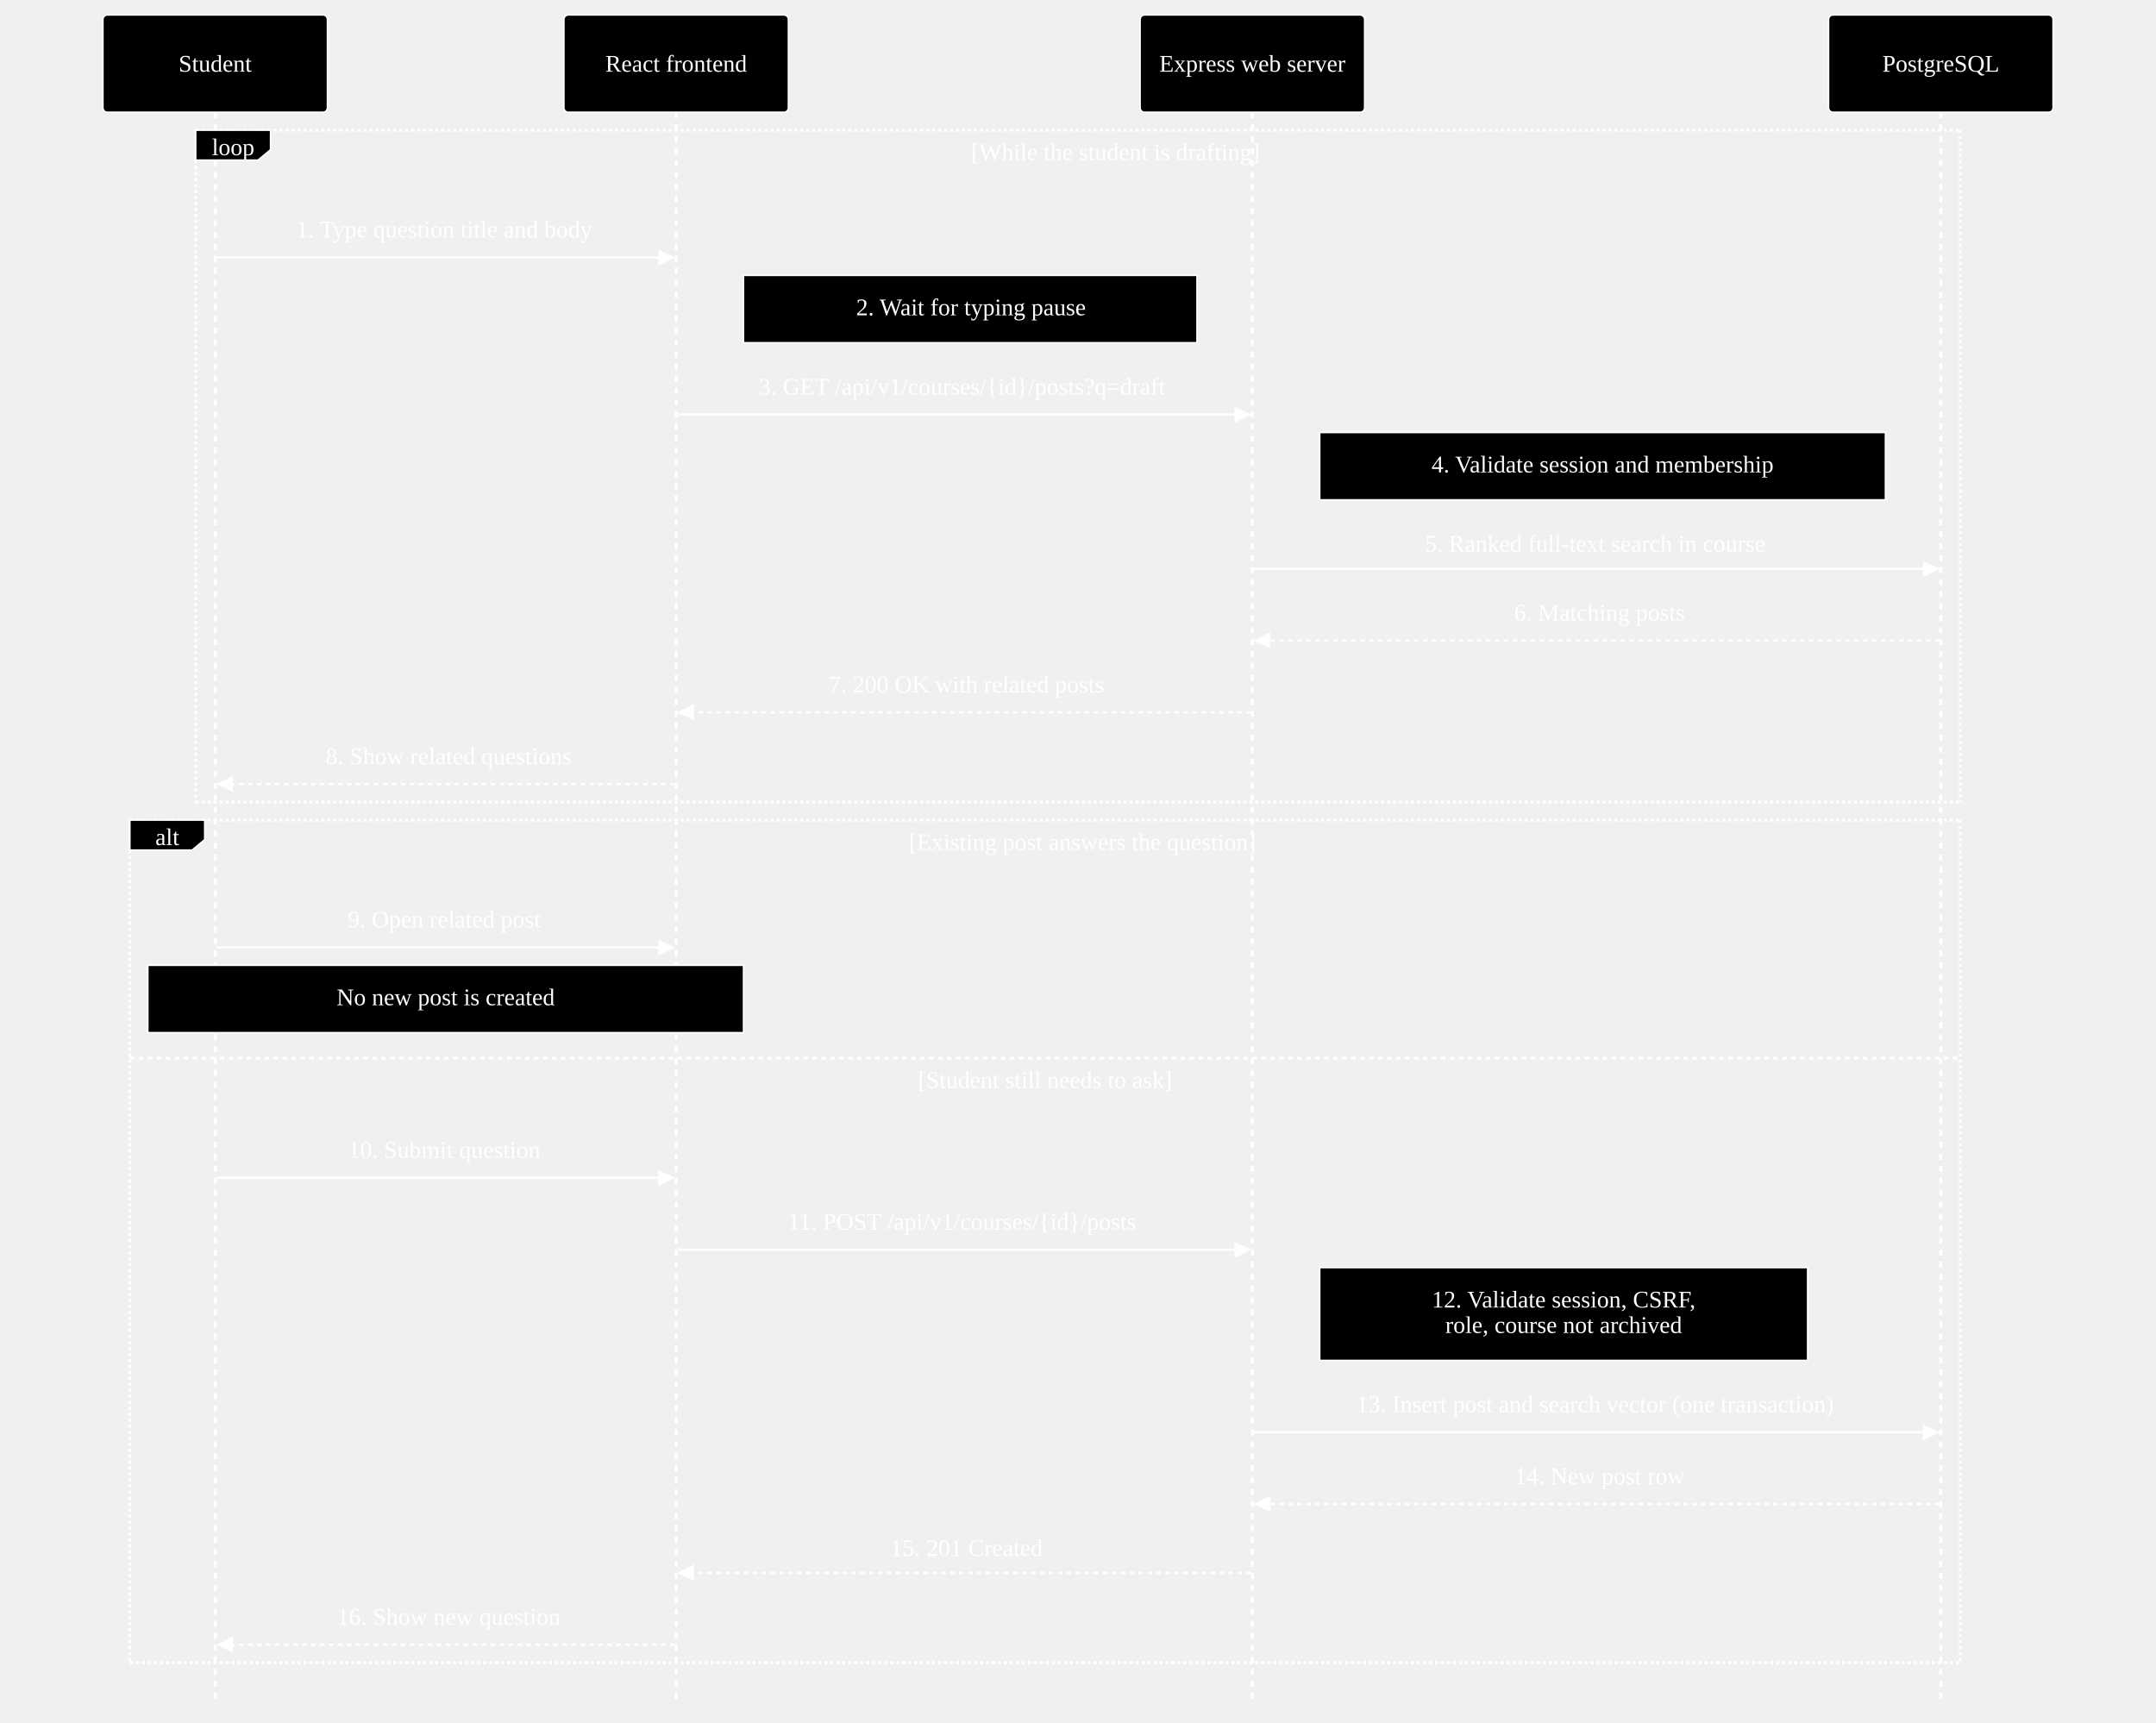
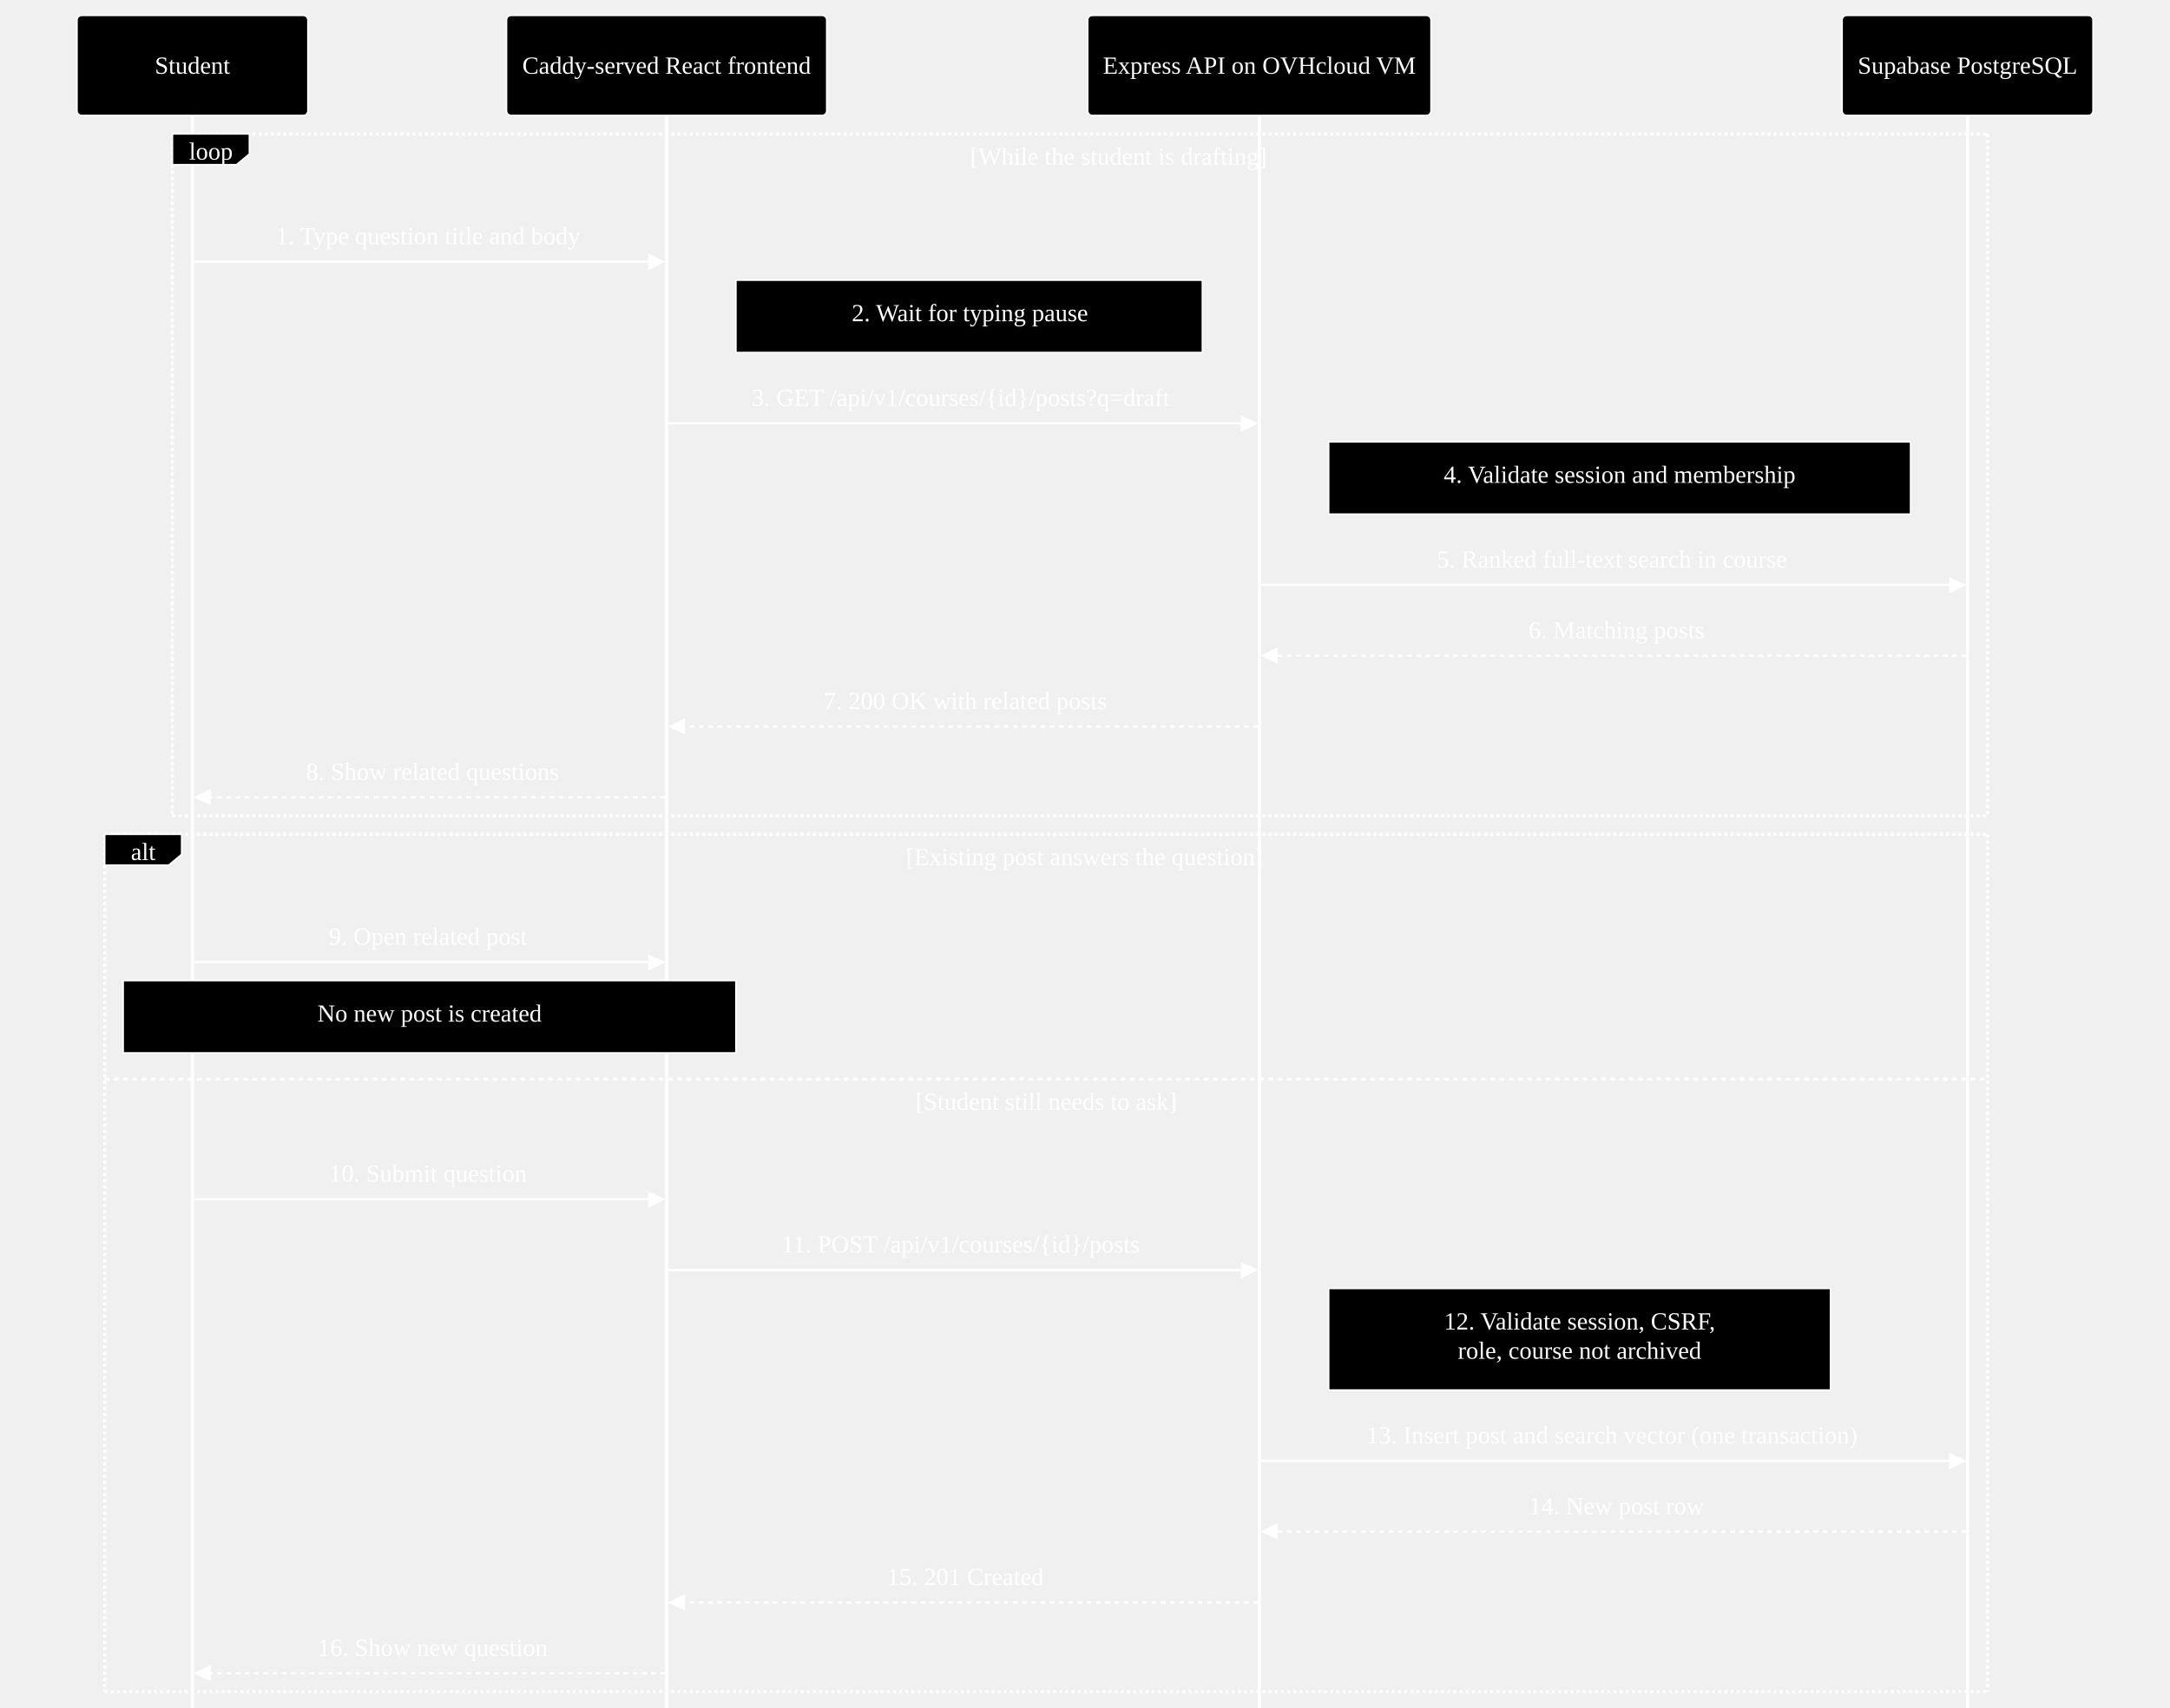
- <svg xmlns="http://www.w3.org/2000/svg" id="my-svg" width="1403" height="1121" viewBox="-50.0 -10.0 1403.0 1151.0" role="graphics-document document" aria-roledescription="sequence" style="background-color: black;">
+ <svg xmlns="http://www.w3.org/2000/svg" id="my-svg" width="1409.5" height="1109" viewBox="-50 -10 1409.5 1109" role="graphics-document document" aria-roledescription="sequence" style="background-color: black;">
  <g>
-     <line id="actor3" x1="1228" y1="65" x2="1228" y2="1126.0" class="actor-line 200" stroke-width="1px" stroke="#FFFFFF" stroke-dasharray="4 4" name="DB" data-et="life-line" data-id="DB" />
+     <line id="actor3" x1="1228" y1="65" x2="1228" y2="2000" class="actor-line 200" stroke-width="0.5px" stroke="#999" name="DB" data-et="life-line" data-id="DB" />
    <g id="root-3" data-et="participant" data-type="participant" data-id="DB">
-       <rect x="1153" y="0" fill="#eaeaea" stroke="#666" width="150" height="65" name="DB" rx="3" ry="3" class="actor actor-top" />
+       <rect x="1146.5" y="0" fill="#eaeaea" stroke="#666" width="163" height="65" name="DB" rx="3" ry="3" class="actor actor-top" />
      <text x="1228" y="32.5" dominant-baseline="central" alignment-baseline="central" class="actor actor-box" style="text-anchor: middle; font-size: 16px; font-weight: 400;">
-         <tspan x="1228" dy="0">PostgreSQL</tspan>
+         <tspan x="1228" dy="0">Supabase PostgreSQL</tspan>
      </text>
    </g>
  </g>
  <g>
-     <line id="actor2" x1="768" y1="65" x2="768" y2="1126.0" class="actor-line 200" stroke-width="1px" stroke="#FFFFFF" stroke-dasharray="4 4" name="API" data-et="life-line" data-id="API" />
+     <line id="actor2" x1="768" y1="65" x2="768" y2="2000" class="actor-line 200" stroke-width="0.5px" stroke="#999" name="API" data-et="life-line" data-id="API" />
    <g id="root-2" data-et="participant" data-type="participant" data-id="API">
-       <rect x="693" y="0" fill="#eaeaea" stroke="#666" width="150" height="65" name="API" rx="3" ry="3" class="actor actor-top" />
+       <rect x="656.5" y="0" fill="#eaeaea" stroke="#666" width="223" height="65" name="API" rx="3" ry="3" class="actor actor-top" />
      <text x="768" y="32.5" dominant-baseline="central" alignment-baseline="central" class="actor actor-box" style="text-anchor: middle; font-size: 16px; font-weight: 400;">
-         <tspan x="768" dy="0">Express web server</tspan>
+         <tspan x="768" dy="0">Express API on OVHcloud VM</tspan>
      </text>
    </g>
  </g>
  <g>
-     <line id="actor1" x1="383" y1="65" x2="383" y2="1126.0" class="actor-line 200" stroke-width="1px" stroke="#FFFFFF" stroke-dasharray="4 4" name="FE" data-et="life-line" data-id="FE" />
+     <line id="actor1" x1="383" y1="65" x2="383" y2="2000" class="actor-line 200" stroke-width="0.5px" stroke="#999" name="FE" data-et="life-line" data-id="FE" />
    <g id="root-1" data-et="participant" data-type="participant" data-id="FE">
-       <rect x="308" y="0" fill="#eaeaea" stroke="#666" width="150" height="65" name="FE" rx="3" ry="3" class="actor actor-top" />
+       <rect x="279" y="0" fill="#eaeaea" stroke="#666" width="208" height="65" name="FE" rx="3" ry="3" class="actor actor-top" />
      <text x="383" y="32.5" dominant-baseline="central" alignment-baseline="central" class="actor actor-box" style="text-anchor: middle; font-size: 16px; font-weight: 400;">
-         <tspan x="383" dy="0">React frontend</tspan>
+         <tspan x="383" dy="0">Caddy-served React frontend</tspan>
      </text>
    </g>
  </g>
  <g>
-     <line id="actor0" x1="75" y1="65" x2="75" y2="1126.0" class="actor-line 200" stroke-width="1px" stroke="#FFFFFF" stroke-dasharray="4 4" name="Student" data-et="life-line" data-id="Student" />
+     <line id="actor0" x1="75" y1="65" x2="75" y2="2000" class="actor-line 200" stroke-width="0.5px" stroke="#999" name="Student" data-et="life-line" data-id="Student" />
    <g id="root-0" data-et="participant" data-type="participant" data-id="Student">
      <rect x="0" y="0" fill="#eaeaea" stroke="#666" width="150" height="65" name="Student" rx="3" ry="3" class="actor actor-top" />
      <text x="75" y="32.5" dominant-baseline="central" alignment-baseline="central" class="actor actor-box" style="text-anchor: middle; font-size: 16px; font-weight: 400;">
        <tspan x="75" dy="0">Student</tspan>
      </text>
    </g>
  </g>
-   <style>#my-svg{font-size:14px;fill:#FFFFFF;}@keyframes edge-animation-frame{from{stroke-dashoffset:0;}}@keyframes dash{to{stroke-dashoffset:0;}}#my-svg .edge-animation-slow{stroke-dasharray:9,5!important;stroke-dashoffset:900;animation:dash 50s linear infinite;stroke-linecap:round;}#my-svg .edge-animation-fast{stroke-dasharray:9,5!important;stroke-dashoffset:900;animation:dash 20s linear infinite;stroke-linecap:round;}#my-svg .error-icon{fill:hsl(180, 0%, 5%);}#my-svg .error-text{fill:rgb(242.25, 242.25, 242.25);stroke:rgb(242.25, 242.25, 242.25);}#my-svg .edge-thickness-normal{stroke-width:1px;}#my-svg .edge-thickness-thick{stroke-width:3.5px;}#my-svg .edge-pattern-solid{stroke-dasharray:0;}#my-svg .edge-thickness-invisible{stroke-width:0;fill:none;}#my-svg .edge-pattern-dashed{stroke-dasharray:3;}#my-svg .edge-pattern-dotted{stroke-dasharray:2;}#my-svg .marker{fill:#FFFFFF;stroke:#FFFFFF;}#my-svg .marker.cross{stroke:#FFFFFF;}#my-svg svg{font-size:14px;}#my-svg p{margin:0;}#my-svg .actor{stroke:#FFFFFF;fill:#000000;stroke-width:1;}#my-svg rect.actor.outer-path[data-look="neo"]{filter:drop-shadow( 1px 2px 2px rgba(185,185,185,1));}#my-svg rect.note[data-look="neo"]{stroke:#FFFFFF;fill:#000000;filter:drop-shadow( 1px 2px 2px rgba(185,185,185,1));}#my-svg text.actor&gt;tspan{fill:#FFFFFF;stroke:none;}#my-svg .actor-line{stroke:#FFFFFF;}#my-svg .innerArc{stroke-width:1.5;stroke-dasharray:none;}#my-svg .messageLine0{stroke-width:1.5;stroke-dasharray:none;stroke:#FFFFFF;}#my-svg .messageLine1{stroke-width:1.5;stroke-dasharray:2,2;stroke:#FFFFFF;}#my-svg [id$="-arrowhead"] path{fill:#FFFFFF;stroke:#FFFFFF;}#my-svg .sequenceNumber{fill:#000000;}#my-svg [id$="-sequencenumber"]{fill:#FFFFFF;}#my-svg [id$="-crosshead"] path{fill:#FFFFFF;stroke:#FFFFFF;}#my-svg .messageText{fill:#FFFFFF;stroke:none;}#my-svg .labelBox{stroke:#FFFFFF;fill:#000000;filter:none;}#my-svg .labelText,#my-svg .labelText&gt;tspan{fill:#FFFFFF;stroke:none;}#my-svg .loopText,#my-svg .loopText&gt;tspan{fill:#FFFFFF;stroke:none;}#my-svg .loopLine{stroke-width:2px;stroke-dasharray:2,2;stroke:#FFFFFF;fill:#FFFFFF;}#my-svg .note{stroke:#FFFFFF;fill:#000000;}#my-svg .noteText,#my-svg .noteText&gt;tspan{fill:#FFFFFF;stroke:none;font-weight:normal;}#my-svg .activation0{fill:hsl(-120, 0%, 0%);stroke:hsl(-120, 0%, 0%);}#my-svg .activation1{fill:hsl(-120, 0%, 0%);stroke:hsl(-120, 0%, 0%);}#my-svg .activation2{fill:hsl(-120, 0%, 0%);stroke:hsl(-120, 0%, 0%);}#my-svg .actorPopupMenu{position:absolute;}#my-svg .actorPopupMenuPanel{position:absolute;fill:#000000;box-shadow:0px 8px 16px 0px rgba(0,0,0,0.2);filter:drop-shadow(3px 5px 2px rgb(0 0 0 / 0.4));}#my-svg .actor-man circle,#my-svg line{fill:#000000;stroke-width:2px;}#my-svg g rect.rect{filter:drop-shadow( 1px 2px 2px rgba(185,185,185,1));stroke:#FFFFFF;}#my-svg .node .neo-node{stroke:#FFFFFF;}#my-svg [data-look="neo"].node rect,#my-svg [data-look="neo"].cluster rect,#my-svg [data-look="neo"].node polygon{stroke:url(#my-svg-gradient);filter:drop-shadow( 1px 2px 2px rgba(185,185,185,1));}#my-svg [data-look="neo"].node path{stroke:url(#my-svg-gradient);stroke-width:1px;}#my-svg [data-look="neo"].node .outer-path{filter:drop-shadow( 1px 2px 2px rgba(185,185,185,1));}#my-svg [data-look="neo"].node .neo-line path{stroke:#FFFFFF;filter:none;}#my-svg [data-look="neo"].node circle{stroke:url(#my-svg-gradient);filter:drop-shadow( 1px 2px 2px rgba(185,185,185,1));}#my-svg [data-look="neo"].node circle .state-start{fill:#000000;}#my-svg [data-look="neo"].icon-shape .icon{fill:url(#my-svg-gradient);filter:drop-shadow( 1px 2px 2px rgba(185,185,185,1));}#my-svg [data-look="neo"].icon-shape .icon-neo path{stroke:url(#my-svg-gradient);filter:drop-shadow( 1px 2px 2px rgba(185,185,185,1));}#my-svg :root{--mermaid-font-family:"trebuchet ms",verdana,arial,sans-serif;}</style>
+   <style>#my-svg{font-size:14px;fill:#FFFFFF;}@keyframes edge-animation-frame{from{stroke-dashoffset:0;}}@keyframes dash{to{stroke-dashoffset:0;}}#my-svg .edge-animation-slow{stroke-dasharray:9,5!important;stroke-dashoffset:900;animation:dash 50s linear infinite;stroke-linecap:round;}#my-svg .edge-animation-fast{stroke-dasharray:9,5!important;stroke-dashoffset:900;animation:dash 20s linear infinite;stroke-linecap:round;}#my-svg .error-icon{fill:hsl(180, 0%, 5%);}#my-svg .error-text{fill:rgb(242.25, 242.25, 242.25);stroke:rgb(242.25, 242.25, 242.25);}#my-svg .edge-thickness-normal{stroke-width:1px;}#my-svg .edge-thickness-thick{stroke-width:3.5px;}#my-svg .edge-pattern-solid{stroke-dasharray:0;}#my-svg .edge-thickness-invisible{stroke-width:0;fill:none;}#my-svg .edge-pattern-dashed{stroke-dasharray:3;}#my-svg .edge-pattern-dotted{stroke-dasharray:2;}#my-svg .marker{fill:#FFFFFF;stroke:#FFFFFF;}#my-svg .marker.cross{stroke:#FFFFFF;}#my-svg svg{font-size:14px;}#my-svg p{margin:0;}#my-svg .actor{stroke:#FFFFFF;fill:#000000;stroke-width:1;}#my-svg rect.actor.outer-path[data-look="neo"]{filter:drop-shadow( 1px 2px 2px rgba(185,185,185,1));}#my-svg rect.note[data-look="neo"]{stroke:#FFFFFF;fill:#000000;filter:drop-shadow( 1px 2px 2px rgba(185,185,185,1));}#my-svg text.actor&gt;tspan{fill:#FFFFFF;stroke:none;}#my-svg .actor-line{stroke:#FFFFFF;}#my-svg .innerArc{stroke-width:1.5;stroke-dasharray:none;}#my-svg .messageLine0{stroke-width:1.5;stroke-dasharray:none;stroke:#FFFFFF;}#my-svg .messageLine1{stroke-width:1.5;stroke-dasharray:2,2;stroke:#FFFFFF;}#my-svg [id$="-arrowhead"] path{fill:#FFFFFF;stroke:#FFFFFF;}#my-svg .sequenceNumber{fill:#000000;}#my-svg [id$="-sequencenumber"]{fill:#FFFFFF;}#my-svg [id$="-crosshead"] path{fill:#FFFFFF;stroke:#FFFFFF;}#my-svg .messageText{fill:#FFFFFF;stroke:none;}#my-svg .labelBox{stroke:#FFFFFF;fill:#000000;filter:none;}#my-svg .labelText,#my-svg .labelText&gt;tspan{fill:#FFFFFF;stroke:none;}#my-svg .loopText,#my-svg .loopText&gt;tspan{fill:#FFFFFF;stroke:none;}#my-svg .sectionTitle,#my-svg .sectionTitle&gt;tspan{fill:#FFFFFF;stroke:none;}#my-svg .loopLine{stroke-width:2px;stroke-dasharray:2,2;stroke:#FFFFFF;fill:#FFFFFF;}#my-svg .note{stroke:#FFFFFF;fill:#000000;}#my-svg .noteText,#my-svg .noteText&gt;tspan{fill:#FFFFFF;stroke:none;font-weight:normal;}#my-svg .activation0{fill:hsl(-120, 0%, 0%);stroke:hsl(-120, 0%, 0%);}#my-svg .activation1{fill:hsl(-120, 0%, 0%);stroke:hsl(-120, 0%, 0%);}#my-svg .activation2{fill:hsl(-120, 0%, 0%);stroke:hsl(-120, 0%, 0%);}#my-svg .actorPopupMenu{position:absolute;}#my-svg .actorPopupMenuPanel{position:absolute;fill:#000000;box-shadow:0px 8px 16px 0px rgba(0,0,0,0.2);filter:drop-shadow(3px 5px 2px rgb(0 0 0 / 0.4));}#my-svg .actor-man circle,#my-svg line{fill:#000000;stroke-width:2px;}#my-svg g rect.rect{filter:drop-shadow( 1px 2px 2px rgba(185,185,185,1));stroke:#FFFFFF;}#my-svg .node .neo-node{stroke:#FFFFFF;}#my-svg [data-look="neo"].node rect,#my-svg [data-look="neo"].cluster rect,#my-svg [data-look="neo"].node polygon{stroke:url(#my-svg-gradient);filter:drop-shadow( 1px 2px 2px rgba(185,185,185,1));}#my-svg [data-look="neo"].swimlane.cluster rect{filter:none;}#my-svg [data-look="neo"].node path{stroke:url(#my-svg-gradient);stroke-width:1px;}#my-svg [data-look="neo"].node .outer-path{filter:drop-shadow( 1px 2px 2px rgba(185,185,185,1));}#my-svg [data-look="neo"].node .neo-line path{stroke:#FFFFFF;filter:none;}#my-svg [data-look="neo"].node circle{stroke:url(#my-svg-gradient);filter:drop-shadow( 1px 2px 2px rgba(185,185,185,1));}#my-svg [data-look="neo"].node circle .state-start{fill:#000000;}#my-svg [data-look="neo"].icon-shape .icon{fill:url(#my-svg-gradient);filter:drop-shadow( 1px 2px 2px rgba(185,185,185,1));}#my-svg [data-look="neo"].icon-shape .icon-neo path{stroke:url(#my-svg-gradient);filter:drop-shadow( 1px 2px 2px rgba(185,185,185,1));}#my-svg :root{--mermaid-font-family:"trebuchet ms",verdana,arial,sans-serif;}</style>
  <g />
  <defs>
    <symbol id="my-svg-computer" width="24" height="24">
      <path transform="scale(.5)" d="M2 2v13h20v-13h-20zm18 11h-16v-9h16v9zm-10.228 6l.466-1h3.524l.467 1h-4.457zm14.228 3h-24l2-6h2.104l-1.33 4h18.45l-1.297-4h2.073l2 6zm-5-10h-14v-7h14v7z" />
    </symbol>
  </defs>
  <defs>
    <symbol id="my-svg-database" fill-rule="evenodd" clip-rule="evenodd">
      <path transform="scale(.5)" d="M12.258.001l.256.004.255.005.253.008.251.01.249.012.247.015.246.016.242.019.241.02.239.023.236.024.233.027.231.028.229.031.225.032.223.034.22.036.217.038.214.04.211.041.208.043.205.045.201.046.198.048.194.05.191.051.187.053.183.054.18.056.175.057.172.059.168.06.163.061.16.063.155.064.15.066.074.033.073.033.071.034.07.034.069.035.068.035.067.035.066.035.064.036.064.036.062.036.06.036.06.037.058.037.058.037.055.038.055.038.053.038.052.038.051.039.05.039.048.039.047.039.045.04.044.04.043.04.041.04.04.041.039.041.037.041.036.041.034.041.033.042.032.042.03.042.029.042.027.042.026.043.024.043.023.043.021.043.02.043.018.044.017.043.015.044.013.044.012.044.011.045.009.044.007.045.006.045.004.045.002.045.001.045v17l-.001.045-.002.045-.004.045-.006.045-.007.045-.009.044-.011.045-.012.044-.013.044-.015.044-.017.043-.018.044-.02.043-.021.043-.023.043-.024.043-.026.043-.027.042-.029.042-.03.042-.032.042-.033.042-.034.041-.036.041-.037.041-.039.041-.04.041-.041.04-.043.04-.044.04-.045.04-.047.039-.048.039-.05.039-.051.039-.052.038-.053.038-.055.038-.055.038-.058.037-.058.037-.06.037-.06.036-.062.036-.064.036-.064.036-.066.035-.067.035-.068.035-.069.035-.07.034-.071.034-.073.033-.074.033-.15.066-.155.064-.16.063-.163.061-.168.06-.172.059-.175.057-.18.056-.183.054-.187.053-.191.051-.194.05-.198.048-.201.046-.205.045-.208.043-.211.041-.214.04-.217.038-.22.036-.223.034-.225.032-.229.031-.231.028-.233.027-.236.024-.239.023-.241.02-.242.019-.246.016-.247.015-.249.012-.251.01-.253.008-.255.005-.256.004-.258.001-.258-.001-.256-.004-.255-.005-.253-.008-.251-.01-.249-.012-.247-.015-.245-.016-.243-.019-.241-.02-.238-.023-.236-.024-.234-.027-.231-.028-.228-.031-.226-.032-.223-.034-.22-.036-.217-.038-.214-.04-.211-.041-.208-.043-.204-.045-.201-.046-.198-.048-.195-.05-.19-.051-.187-.053-.184-.054-.179-.056-.176-.057-.172-.059-.167-.06-.164-.061-.159-.063-.155-.064-.151-.066-.074-.033-.072-.033-.072-.034-.07-.034-.069-.035-.068-.035-.067-.035-.066-.035-.064-.036-.063-.036-.062-.036-.061-.036-.06-.037-.058-.037-.057-.037-.056-.038-.055-.038-.053-.038-.052-.038-.051-.039-.049-.039-.049-.039-.046-.039-.046-.04-.044-.04-.043-.04-.041-.04-.04-.041-.039-.041-.037-.041-.036-.041-.034-.041-.033-.042-.032-.042-.03-.042-.029-.042-.027-.042-.026-.043-.024-.043-.023-.043-.021-.043-.02-.043-.018-.044-.017-.043-.015-.044-.013-.044-.012-.044-.011-.045-.009-.044-.007-.045-.006-.045-.004-.045-.002-.045-.001-.045v-17l.001-.045.002-.045.004-.045.006-.045.007-.045.009-.044.011-.045.012-.044.013-.044.015-.044.017-.043.018-.044.02-.043.021-.043.023-.043.024-.043.026-.043.027-.042.029-.042.03-.042.032-.042.033-.042.034-.041.036-.041.037-.041.039-.041.04-.041.041-.04.043-.04.044-.04.046-.04.046-.039.049-.039.049-.039.051-.039.052-.038.053-.038.055-.038.056-.038.057-.037.058-.037.06-.037.061-.036.062-.036.063-.036.064-.036.066-.035.067-.035.068-.035.069-.035.07-.034.072-.034.072-.033.074-.033.151-.066.155-.064.159-.063.164-.061.167-.06.172-.059.176-.057.179-.056.184-.054.187-.053.19-.051.195-.05.198-.048.201-.046.204-.045.208-.043.211-.041.214-.04.217-.038.22-.036.223-.034.226-.032.228-.031.231-.028.234-.027.236-.024.238-.023.241-.02.243-.019.245-.016.247-.015.249-.012.251-.01.253-.008.255-.005.256-.004.258-.001.258.001zm-9.258 20.499v.01l.001.021.003.021.004.022.005.021.006.022.007.022.009.023.01.022.011.023.012.023.013.023.015.023.016.024.017.023.018.024.019.024.021.024.022.025.023.024.024.025.052.049.056.05.061.051.066.051.07.051.075.051.079.052.084.052.088.052.092.052.097.052.102.051.105.052.11.052.114.051.119.051.123.051.127.05.131.05.135.05.139.048.144.049.147.047.152.047.155.047.16.045.163.045.167.043.171.043.176.041.178.041.183.039.187.039.19.037.194.035.197.035.202.033.204.031.209.03.212.029.216.027.219.025.222.024.226.021.23.02.233.018.236.016.24.015.243.012.246.01.249.008.253.005.256.004.259.001.26-.001.257-.004.254-.005.25-.008.247-.011.244-.012.241-.014.237-.016.233-.018.231-.021.226-.021.224-.024.22-.026.216-.027.212-.028.21-.031.205-.031.202-.034.198-.034.194-.036.191-.037.187-.039.183-.04.179-.04.175-.042.172-.043.168-.044.163-.045.16-.046.155-.046.152-.047.148-.048.143-.049.139-.049.136-.05.131-.05.126-.05.123-.051.118-.052.114-.051.11-.052.106-.052.101-.052.096-.052.092-.052.088-.053.083-.051.079-.052.074-.052.07-.051.065-.051.06-.051.056-.05.051-.05.023-.024.023-.025.021-.024.02-.024.019-.024.018-.024.017-.024.015-.023.014-.024.013-.023.012-.023.01-.023.01-.022.008-.022.006-.022.006-.022.004-.022.004-.021.001-.021.001-.021v-4.127l-.077.055-.08.053-.083.054-.085.053-.087.052-.09.052-.093.051-.095.05-.097.05-.1.049-.102.049-.105.048-.106.047-.109.047-.111.046-.114.045-.115.045-.118.044-.12.043-.122.042-.124.042-.126.041-.128.04-.13.04-.132.038-.134.038-.135.037-.138.037-.139.035-.142.035-.143.034-.144.033-.147.032-.148.031-.15.03-.151.03-.153.029-.154.027-.156.027-.158.026-.159.025-.161.024-.162.023-.163.022-.165.021-.166.02-.167.019-.169.018-.169.017-.171.016-.173.015-.173.014-.175.013-.175.012-.177.011-.178.01-.179.008-.179.008-.181.006-.182.005-.182.004-.184.003-.184.002h-.37l-.184-.002-.184-.003-.182-.004-.182-.005-.181-.006-.179-.008-.179-.008-.178-.01-.176-.011-.176-.012-.175-.013-.173-.014-.172-.015-.171-.016-.17-.017-.169-.018-.167-.019-.166-.02-.165-.021-.163-.022-.162-.023-.161-.024-.159-.025-.157-.026-.156-.027-.155-.027-.153-.029-.151-.03-.15-.03-.148-.031-.146-.032-.145-.033-.143-.034-.141-.035-.14-.035-.137-.037-.136-.037-.134-.038-.132-.038-.13-.04-.128-.04-.126-.041-.124-.042-.122-.042-.12-.044-.117-.043-.116-.045-.113-.045-.112-.046-.109-.047-.106-.047-.105-.048-.102-.049-.1-.049-.097-.05-.095-.05-.093-.052-.09-.051-.087-.052-.085-.053-.083-.054-.08-.054-.077-.054v4.127zm0-5.654v.011l.001.021.003.021.004.021.005.022.006.022.007.022.009.022.01.022.011.023.012.023.013.023.015.024.016.023.017.024.018.024.019.024.021.024.022.024.023.025.024.024.052.05.056.05.061.05.066.051.07.051.075.052.079.051.084.052.088.052.092.052.097.052.102.052.105.052.11.051.114.051.119.052.123.05.127.051.131.05.135.049.139.049.144.048.147.048.152.047.155.046.16.045.163.045.167.044.171.042.176.042.178.04.183.04.187.038.19.037.194.036.197.034.202.033.204.032.209.03.212.028.216.027.219.025.222.024.226.022.23.02.233.018.236.016.24.014.243.012.246.01.249.008.253.006.256.003.259.001.26-.001.257-.003.254-.006.25-.008.247-.01.244-.012.241-.015.237-.016.233-.018.231-.02.226-.022.224-.024.22-.025.216-.027.212-.029.21-.03.205-.032.202-.033.198-.035.194-.036.191-.037.187-.039.183-.039.179-.041.175-.042.172-.043.168-.044.163-.045.16-.045.155-.047.152-.047.148-.048.143-.048.139-.05.136-.049.131-.05.126-.051.123-.051.118-.051.114-.052.11-.052.106-.052.101-.052.096-.052.092-.052.088-.052.083-.052.079-.052.074-.051.07-.052.065-.051.06-.05.056-.051.051-.049.023-.025.023-.024.021-.025.02-.024.019-.024.018-.024.017-.024.015-.023.014-.023.013-.024.012-.022.01-.023.01-.023.008-.022.006-.022.006-.022.004-.021.004-.022.001-.021.001-.021v-4.139l-.077.054-.08.054-.083.054-.085.052-.087.053-.09.051-.093.051-.095.051-.097.05-.1.049-.102.049-.105.048-.106.047-.109.047-.111.046-.114.045-.115.044-.118.044-.12.044-.122.042-.124.042-.126.041-.128.04-.13.039-.132.039-.134.038-.135.037-.138.036-.139.036-.142.035-.143.033-.144.033-.147.033-.148.031-.15.03-.151.03-.153.028-.154.028-.156.027-.158.026-.159.025-.161.024-.162.023-.163.022-.165.021-.166.02-.167.019-.169.018-.169.017-.171.016-.173.015-.173.014-.175.013-.175.012-.177.011-.178.009-.179.009-.179.007-.181.007-.182.005-.182.004-.184.003-.184.002h-.37l-.184-.002-.184-.003-.182-.004-.182-.005-.181-.007-.179-.007-.179-.009-.178-.009-.176-.011-.176-.012-.175-.013-.173-.014-.172-.015-.171-.016-.17-.017-.169-.018-.167-.019-.166-.02-.165-.021-.163-.022-.162-.023-.161-.024-.159-.025-.157-.026-.156-.027-.155-.028-.153-.028-.151-.03-.15-.03-.148-.031-.146-.033-.145-.033-.143-.033-.141-.035-.14-.036-.137-.036-.136-.037-.134-.038-.132-.039-.13-.039-.128-.04-.126-.041-.124-.042-.122-.043-.12-.043-.117-.044-.116-.044-.113-.046-.112-.046-.109-.046-.106-.047-.105-.048-.102-.049-.1-.049-.097-.05-.095-.051-.093-.051-.09-.051-.087-.053-.085-.052-.083-.054-.08-.054-.077-.054v4.139zm0-5.666v.011l.001.02.003.022.004.021.005.022.006.021.007.022.009.023.01.022.011.023.012.023.013.023.015.023.016.024.017.024.018.023.019.024.021.025.022.024.023.024.024.025.052.05.056.05.061.05.066.051.07.051.075.052.079.051.084.052.088.052.092.052.097.052.102.052.105.051.11.052.114.051.119.051.123.051.127.05.131.05.135.05.139.049.144.048.147.048.152.047.155.046.16.045.163.045.167.043.171.043.176.042.178.04.183.04.187.038.19.037.194.036.197.034.202.033.204.032.209.03.212.028.216.027.219.025.222.024.226.021.23.02.233.018.236.017.24.014.243.012.246.01.249.008.253.006.256.003.259.001.26-.001.257-.003.254-.006.25-.008.247-.01.244-.013.241-.014.237-.016.233-.018.231-.02.226-.022.224-.024.22-.025.216-.027.212-.029.21-.03.205-.032.202-.033.198-.035.194-.036.191-.037.187-.039.183-.039.179-.041.175-.042.172-.043.168-.044.163-.045.16-.045.155-.047.152-.047.148-.048.143-.049.139-.049.136-.049.131-.051.126-.05.123-.051.118-.052.114-.051.11-.052.106-.052.101-.052.096-.052.092-.052.088-.052.083-.052.079-.052.074-.052.07-.051.065-.051.06-.051.056-.05.051-.049.023-.025.023-.025.021-.024.02-.024.019-.024.018-.024.017-.024.015-.023.014-.024.013-.023.012-.023.01-.022.01-.023.008-.022.006-.022.006-.022.004-.022.004-.021.001-.021.001-.021v-4.153l-.077.054-.08.054-.083.053-.085.053-.087.053-.09.051-.093.051-.095.051-.097.05-.1.049-.102.048-.105.048-.106.048-.109.046-.111.046-.114.046-.115.044-.118.044-.12.043-.122.043-.124.042-.126.041-.128.04-.13.039-.132.039-.134.038-.135.037-.138.036-.139.036-.142.034-.143.034-.144.033-.147.032-.148.032-.15.03-.151.03-.153.028-.154.028-.156.027-.158.026-.159.024-.161.024-.162.023-.163.023-.165.021-.166.02-.167.019-.169.018-.169.017-.171.016-.173.015-.173.014-.175.013-.175.012-.177.01-.178.01-.179.009-.179.007-.181.006-.182.006-.182.004-.184.003-.184.001-.185.001-.185-.001-.184-.001-.184-.003-.182-.004-.182-.006-.181-.006-.179-.007-.179-.009-.178-.01-.176-.01-.176-.012-.175-.013-.173-.014-.172-.015-.171-.016-.17-.017-.169-.018-.167-.019-.166-.02-.165-.021-.163-.023-.162-.023-.161-.024-.159-.024-.157-.026-.156-.027-.155-.028-.153-.028-.151-.03-.15-.03-.148-.032-.146-.032-.145-.033-.143-.034-.141-.034-.14-.036-.137-.036-.136-.037-.134-.038-.132-.039-.13-.039-.128-.041-.126-.041-.124-.041-.122-.043-.12-.043-.117-.044-.116-.044-.113-.046-.112-.046-.109-.046-.106-.048-.105-.048-.102-.048-.1-.05-.097-.049-.095-.051-.093-.051-.09-.052-.087-.052-.085-.053-.083-.053-.08-.054-.077-.054v4.153zm8.74-8.179l-.257.004-.254.005-.25.008-.247.011-.244.012-.241.014-.237.016-.233.018-.231.021-.226.022-.224.023-.22.026-.216.027-.212.028-.21.031-.205.032-.202.033-.198.034-.194.036-.191.038-.187.038-.183.04-.179.041-.175.042-.172.043-.168.043-.163.045-.16.046-.155.046-.152.048-.148.048-.143.048-.139.049-.136.05-.131.05-.126.051-.123.051-.118.051-.114.052-.11.052-.106.052-.101.052-.096.052-.092.052-.088.052-.083.052-.079.052-.074.051-.07.052-.065.051-.06.05-.056.05-.051.05-.023.025-.023.024-.021.024-.02.025-.019.024-.018.024-.017.023-.015.024-.014.023-.013.023-.012.023-.01.023-.01.022-.008.022-.006.023-.006.021-.004.022-.004.021-.001.021-.001.021.001.021.001.021.004.021.004.022.006.021.006.023.008.022.01.022.01.023.012.023.013.023.014.023.015.024.017.023.018.024.019.024.02.025.021.024.023.024.023.025.051.05.056.05.06.05.065.051.07.052.074.051.079.052.083.052.088.052.092.052.096.052.101.052.106.052.11.052.114.052.118.051.123.051.126.051.131.05.136.05.139.049.143.048.148.048.152.048.155.046.16.046.163.045.168.043.172.043.175.042.179.041.183.04.187.038.191.038.194.036.198.034.202.033.205.032.21.031.212.028.216.027.22.026.224.023.226.022.231.021.233.018.237.016.241.014.244.012.247.011.25.008.254.005.257.004.26.001.26-.001.257-.004.254-.005.25-.008.247-.011.244-.012.241-.014.237-.016.233-.018.231-.021.226-.022.224-.023.22-.026.216-.027.212-.028.21-.031.205-.032.202-.033.198-.034.194-.036.191-.038.187-.038.183-.04.179-.041.175-.042.172-.043.168-.043.163-.045.16-.046.155-.046.152-.048.148-.048.143-.048.139-.049.136-.05.131-.05.126-.051.123-.051.118-.051.114-.052.11-.052.106-.052.101-.052.096-.052.092-.052.088-.052.083-.052.079-.052.074-.051.07-.052.065-.051.06-.05.056-.05.051-.05.023-.025.023-.024.021-.024.02-.025.019-.024.018-.024.017-.023.015-.024.014-.023.013-.023.012-.023.01-.023.01-.022.008-.022.006-.023.006-.021.004-.022.004-.021.001-.021.001-.021-.001-.021-.001-.021-.004-.021-.004-.022-.006-.021-.006-.023-.008-.022-.01-.022-.01-.023-.012-.023-.013-.023-.014-.023-.015-.024-.017-.023-.018-.024-.019-.024-.02-.025-.021-.024-.023-.024-.023-.025-.051-.05-.056-.05-.06-.05-.065-.051-.07-.052-.074-.051-.079-.052-.083-.052-.088-.052-.092-.052-.096-.052-.101-.052-.106-.052-.11-.052-.114-.052-.118-.051-.123-.051-.126-.051-.131-.05-.136-.05-.139-.049-.143-.048-.148-.048-.152-.048-.155-.046-.16-.046-.163-.045-.168-.043-.172-.043-.175-.042-.179-.041-.183-.04-.187-.038-.191-.038-.194-.036-.198-.034-.202-.033-.205-.032-.21-.031-.212-.028-.216-.027-.22-.026-.224-.023-.226-.022-.231-.021-.233-.018-.237-.016-.241-.014-.244-.012-.247-.011-.25-.008-.254-.005-.257-.004-.26-.001-.26.001z" />
    </symbol>
  </defs>
  <defs>
    <symbol id="my-svg-clock" width="24" height="24">
      <path transform="scale(.5)" d="M12 2c5.514 0 10 4.486 10 10s-4.486 10-10 10-10-4.486-10-10 4.486-10 10-10zm0-2c-6.627 0-12 5.373-12 12s5.373 12 12 12 12-5.373 12-12-5.373-12-12-12zm5.848 12.459c.202.038.202.333.001.372-1.907.361-6.045 1.111-6.547 1.111-.719 0-1.301-.582-1.301-1.301 0-.512.77-5.447 1.125-7.445.034-.192.312-.181.343.014l.985 6.238 5.394 1.011z" />
    </symbol>
  </defs>
  <defs>
    <marker id="my-svg-arrowhead" refX="7.9" refY="5" markerUnits="userSpaceOnUse" markerWidth="12" markerHeight="12" orient="auto-start-reverse">
      <path d="M -1 0 L 10 5 L 0 10 z" />
    </marker>
  </defs>
  <defs>
    <marker id="my-svg-crosshead" markerWidth="15" markerHeight="8" orient="auto" refX="4" refY="4.5">
      <path fill="none" stroke="#000000" stroke-width="1pt" d="M 1,2 L 6,7 M 6,2 L 1,7" style="stroke-dasharray: 0, 0;" />
    </marker>
  </defs>
  <defs>
    <marker id="my-svg-filled-head" refX="15.5" refY="7" markerWidth="20" markerHeight="28" orient="auto">
      <path d="M 18,7 L9,13 L14,7 L9,1 Z" />
    </marker>
  </defs>
  <defs>
    <marker id="my-svg-sequencenumber" refX="15" refY="15" markerWidth="60" markerHeight="40" orient="auto">
      <circle cx="15" cy="15" r="6" />
    </marker>
  </defs>
  <defs>
    <marker id="my-svg-solidTopArrowHead" refX="7.9" refY="7.25" markerUnits="userSpaceOnUse" markerWidth="12" markerHeight="12" orient="auto-start-reverse">
      <path d="M 0 0 L 10 8 L 0 8 z" />
    </marker>
  </defs>
  <defs>
    <marker id="my-svg-solidBottomArrowHead" refX="7.9" refY="0.75" markerUnits="userSpaceOnUse" markerWidth="12" markerHeight="12" orient="auto-start-reverse">
      <path d="M 0 0 L 10 0 L 0 8 z" />
    </marker>
  </defs>
  <defs>
    <marker id="my-svg-stickTopArrowHead" refX="7.5" refY="7" markerUnits="userSpaceOnUse" markerWidth="12" markerHeight="12" orient="auto-start-reverse">
      <path d="M 0 0 L 7 7" stroke="black" stroke-width="1.5" fill="none" />
    </marker>
  </defs>
  <defs>
    <marker id="my-svg-stickBottomArrowHead" refX="7.5" refY="0" markerUnits="userSpaceOnUse" markerWidth="12" markerHeight="12" orient="auto-start-reverse">
      <path d="M 0 7 L 7 0" stroke="black" stroke-width="1.5" fill="none" />
    </marker>
  </defs>
  <g data-et="note" data-id="i2">
-     <rect x="428" y="174" fill="#EDF2AE" stroke="#666" width="303" height="45" class="note" />
-     <text x="580" y="181" text-anchor="middle" dominant-baseline="middle" alignment-baseline="middle" class="noteText" dy="1em" style="font-size: 16px; font-weight: 400;">
+     <rect x="428" y="172" fill="#EDF2AE" stroke="#666" width="303" height="47" class="note" />
+     <text x="580" y="179" text-anchor="middle" dominant-baseline="middle" alignment-baseline="middle" class="noteText" dy="1em" style="font-size: 16px; font-weight: 400;">
      <tspan x="580"> 2. Wait for typing pause </tspan>
    </text>
  </g>
  <g data-et="note" data-id="i4">
-     <rect x="813" y="279" fill="#EDF2AE" stroke="#666" width="378" height="45" class="note" />
-     <text x="1002" y="286" text-anchor="middle" dominant-baseline="middle" alignment-baseline="middle" class="noteText" dy="1em" style="font-size: 16px; font-weight: 400;">
+     <rect x="813" y="277" fill="#EDF2AE" stroke="#666" width="378" height="47" class="note" />
+     <text x="1002" y="284" text-anchor="middle" dominant-baseline="middle" alignment-baseline="middle" class="noteText" dy="1em" style="font-size: 16px; font-weight: 400;">
      <tspan x="1002"> 4. Validate session and membership </tspan>
    </text>
  </g>
  <g data-et="control-structure" data-id="i9">
    <line x1="62" y1="77" x2="1241" y2="77" class="loopLine" />
-     <line x1="1241" y1="77" x2="1241" y2="526" class="loopLine" />
-     <line x1="62" y1="526" x2="1241" y2="526" class="loopLine" />
-     <line x1="62" y1="77" x2="62" y2="526" class="loopLine" />
+     <line x1="1241" y1="77" x2="1241" y2="520" class="loopLine" />
+     <line x1="62" y1="520" x2="1241" y2="520" class="loopLine" />
+     <line x1="62" y1="77" x2="62" y2="520" class="loopLine" />
    <polygon points="62,77 112,77 112,90 103.6,97 62,97" class="labelBox" />
    <text x="87" y="90" text-anchor="middle" dominant-baseline="middle" alignment-baseline="middle" class="labelText" style="font-size: 16px; font-weight: 400;">loop</text>
    <text x="676.5" y="97" text-anchor="middle" class="loopText" style="font-size: 16px; font-weight: 400;">
      <tspan x="676.5">[While the student is drafting]</tspan>
    </text>
  </g>
  <g data-et="note" data-id="i12">
-     <rect x="30" y="635" fill="#EDF2AE" stroke="#666" width="398" height="45" class="note" />
-     <text x="229" y="642" text-anchor="middle" dominant-baseline="middle" alignment-baseline="middle" class="noteText" dy="1em" style="font-size: 16px; font-weight: 400;">
+     <rect x="30" y="627" fill="#EDF2AE" stroke="#666" width="398" height="47" class="note" />
+     <text x="229" y="634" text-anchor="middle" dominant-baseline="middle" alignment-baseline="middle" class="noteText" dy="1em" style="font-size: 16px; font-weight: 400;">
      <tspan x="229"> No new post is created </tspan>
    </text>
  </g>
  <g data-et="note" data-id="i16">
-     <rect x="813" y="837" fill="#EDF2AE" stroke="#666" width="326" height="62" class="note" />
-     <text x="976" y="844" text-anchor="middle" dominant-baseline="middle" alignment-baseline="middle" class="noteText" dy="1em" style="font-size: 16px; font-weight: 400;">
+     <rect x="813" y="827" fill="#EDF2AE" stroke="#666" width="326" height="66" class="note" />
+     <text x="976" y="834" text-anchor="middle" dominant-baseline="middle" alignment-baseline="middle" class="noteText" dy="1em" style="font-size: 16px; font-weight: 400;">
      <tspan x="976"> 12. Validate session, CSRF, </tspan>
    </text>
-     <text x="976" y="861" text-anchor="middle" dominant-baseline="middle" alignment-baseline="middle" class="noteText" dy="1em" style="font-size: 16px; font-weight: 400;">
+     <text x="976" y="853" text-anchor="middle" dominant-baseline="middle" alignment-baseline="middle" class="noteText" dy="1em" style="font-size: 16px; font-weight: 400;">
      <tspan x="976"> role, course not archived </tspan>
    </text>
  </g>
  <g data-et="control-structure" data-id="i21">
-     <line x1="18" y1="538" x2="1241" y2="538" class="loopLine" />
-     <line x1="1241" y1="538" x2="1241" y2="1101" class="loopLine" />
-     <line x1="18" y1="1101" x2="1241" y2="1101" class="loopLine" />
-     <line x1="18" y1="538" x2="18" y2="1101" class="loopLine" />
-     <line x1="18" y1="697" x2="1241" y2="697" class="loopLine" style="stroke-dasharray: 3, 3;" />
-     <polygon points="18,538 68,538 68,551 59.6,558 18,558" class="labelBox" />
-     <text x="43" y="551" text-anchor="middle" dominant-baseline="middle" alignment-baseline="middle" class="labelText" style="font-size: 16px; font-weight: 400;">alt</text>
-     <text x="654.5" y="558" text-anchor="middle" class="loopText" style="font-size: 16px; font-weight: 400;">
+     <line x1="18" y1="532" x2="1241" y2="532" class="loopLine" />
+     <line x1="1241" y1="532" x2="1241" y2="1089" class="loopLine" />
+     <line x1="18" y1="1089" x2="1241" y2="1089" class="loopLine" />
+     <line x1="18" y1="532" x2="18" y2="1089" class="loopLine" />
+     <line x1="18" y1="691" x2="1241" y2="691" class="loopLine" style="stroke-dasharray: 3, 3;" />
+     <polygon points="18,532 68,532 68,545 59.6,552 18,552" class="labelBox" />
+     <text x="43" y="545" text-anchor="middle" dominant-baseline="middle" alignment-baseline="middle" class="labelText" style="font-size: 16px; font-weight: 400;">alt</text>
+     <text x="654.5" y="552" text-anchor="middle" class="loopText" style="font-size: 16px; font-weight: 400;">
      <tspan x="654.5">[Existing post answers the question]</tspan>
    </text>
-     <text x="629.5" y="717" text-anchor="middle" class="loopText" style="font-size: 16px; font-weight: 400;">[Student still needs to ask]</text>
+     <text x="629.5" y="711" text-anchor="middle" class="sectionTitle" style="font-size: 16px; font-weight: 400;">[Student still needs to ask]</text>
  </g>
  <text x="228" y="129" text-anchor="middle" dominant-baseline="middle" alignment-baseline="middle" class="messageText" dy="1em" style="font-size: 16px; font-weight: 400;">1. Type question title and body</text>
-   <line x1="76" y1="162" x2="379" y2="162" class="messageLine0" data-et="message" data-id="i1" data-from="Student" data-to="FE" stroke-width="2" stroke="none" marker-end="url(#my-svg-arrowhead)" style="fill: none;" />
+   <line x1="76" y1="160" x2="379" y2="160" class="messageLine0" data-et="message" data-id="i1" data-from="Student" data-to="FE" stroke-width="2" stroke="none" marker-end="url(#my-svg-arrowhead)" style="fill: none;" />
  <text x="574" y="234" text-anchor="middle" dominant-baseline="middle" alignment-baseline="middle" class="messageText" dy="1em" style="font-size: 16px; font-weight: 400;">3. GET /api/v1/courses/{id}/posts?q=draft</text>
-   <line x1="384" y1="267" x2="764" y2="267" class="messageLine0" data-et="message" data-id="i3" data-from="FE" data-to="API" stroke-width="2" stroke="none" marker-end="url(#my-svg-arrowhead)" style="fill: none;" />
+   <line x1="384" y1="265" x2="764" y2="265" class="messageLine0" data-et="message" data-id="i3" data-from="FE" data-to="API" stroke-width="2" stroke="none" marker-end="url(#my-svg-arrowhead)" style="fill: none;" />
  <text x="997" y="339" text-anchor="middle" dominant-baseline="middle" alignment-baseline="middle" class="messageText" dy="1em" style="font-size: 16px; font-weight: 400;">5. Ranked full-text search in course</text>
  <line x1="769" y1="370" x2="1224" y2="370" class="messageLine0" data-et="message" data-id="i5" data-from="API" data-to="DB" stroke-width="2" stroke="none" marker-end="url(#my-svg-arrowhead)" style="fill: none;" />
  <text x="1000" y="385" text-anchor="middle" dominant-baseline="middle" alignment-baseline="middle" class="messageText" dy="1em" style="font-size: 16px; font-weight: 400;">6. Matching posts</text>
-   <line x1="1227" y1="418" x2="772" y2="418" class="messageLine1" data-et="message" data-id="i6" data-from="DB" data-to="API" stroke-width="2" stroke="none" marker-end="url(#my-svg-arrowhead)" style="stroke-dasharray: 3, 3; fill: none;" />
-   <text x="577" y="433" text-anchor="middle" dominant-baseline="middle" alignment-baseline="middle" class="messageText" dy="1em" style="font-size: 16px; font-weight: 400;">7. 200 OK with related posts</text>
-   <line x1="767" y1="466" x2="387" y2="466" class="messageLine1" data-et="message" data-id="i7" data-from="API" data-to="FE" stroke-width="2" stroke="none" marker-end="url(#my-svg-arrowhead)" style="stroke-dasharray: 3, 3; fill: none;" />
-   <text x="231" y="481" text-anchor="middle" dominant-baseline="middle" alignment-baseline="middle" class="messageText" dy="1em" style="font-size: 16px; font-weight: 400;">8. Show related questions</text>
-   <line x1="382" y1="514" x2="79" y2="514" class="messageLine1" data-et="message" data-id="i8" data-from="FE" data-to="Student" stroke-width="2" stroke="none" marker-end="url(#my-svg-arrowhead)" style="stroke-dasharray: 3, 3; fill: none;" />
-   <text x="228" y="590" text-anchor="middle" dominant-baseline="middle" alignment-baseline="middle" class="messageText" dy="1em" style="font-size: 16px; font-weight: 400;">9. Open related post</text>
-   <line x1="76" y1="623" x2="379" y2="623" class="messageLine0" data-et="message" data-id="i11" data-from="Student" data-to="FE" stroke-width="2" stroke="none" marker-end="url(#my-svg-arrowhead)" style="fill: none;" />
-   <text x="228" y="744" text-anchor="middle" dominant-baseline="middle" alignment-baseline="middle" class="messageText" dy="1em" style="font-size: 16px; font-weight: 400;">10. Submit question</text>
-   <line x1="76" y1="777" x2="379" y2="777" class="messageLine0" data-et="message" data-id="i14" data-from="Student" data-to="FE" stroke-width="2" stroke="none" marker-end="url(#my-svg-arrowhead)" style="fill: none;" />
-   <text x="574" y="792" text-anchor="middle" dominant-baseline="middle" alignment-baseline="middle" class="messageText" dy="1em" style="font-size: 16px; font-weight: 400;">11. POST /api/v1/courses/{id}/posts</text>
-   <line x1="384" y1="825" x2="764" y2="825" class="messageLine0" data-et="message" data-id="i15" data-from="FE" data-to="API" stroke-width="2" stroke="none" marker-end="url(#my-svg-arrowhead)" style="fill: none;" />
-   <text x="997" y="914" text-anchor="middle" dominant-baseline="middle" alignment-baseline="middle" class="messageText" dy="1em" style="font-size: 16px; font-weight: 400;">13. Insert post and search vector (one transaction)</text>
-   <line x1="769" y1="947" x2="1224" y2="947" class="messageLine0" data-et="message" data-id="i17" data-from="API" data-to="DB" stroke-width="2" stroke="none" marker-end="url(#my-svg-arrowhead)" style="fill: none;" />
-   <text x="1000" y="962" text-anchor="middle" dominant-baseline="middle" alignment-baseline="middle" class="messageText" dy="1em" style="font-size: 16px; font-weight: 400;">14. New post row</text>
-   <line x1="1227" y1="995" x2="772" y2="995" class="messageLine1" data-et="message" data-id="i18" data-from="DB" data-to="API" stroke-width="2" stroke="none" marker-end="url(#my-svg-arrowhead)" style="stroke-dasharray: 3, 3; fill: none;" />
-   <text x="577" y="1010" text-anchor="middle" dominant-baseline="middle" alignment-baseline="middle" class="messageText" dy="1em" style="font-size: 16px; font-weight: 400;">15. 201 Created</text>
-   <line x1="767" y1="1041" x2="387" y2="1041" class="messageLine1" data-et="message" data-id="i19" data-from="API" data-to="FE" stroke-width="2" stroke="none" marker-end="url(#my-svg-arrowhead)" style="stroke-dasharray: 3, 3; fill: none;" />
-   <text x="231" y="1056" text-anchor="middle" dominant-baseline="middle" alignment-baseline="middle" class="messageText" dy="1em" style="font-size: 16px; font-weight: 400;">16. Show new question</text>
-   <line x1="382" y1="1089" x2="79" y2="1089" class="messageLine1" data-et="message" data-id="i20" data-from="FE" data-to="Student" stroke-width="2" stroke="none" marker-end="url(#my-svg-arrowhead)" style="stroke-dasharray: 3, 3; fill: none;" />
+   <line x1="1227" y1="416" x2="772" y2="416" class="messageLine1" data-et="message" data-id="i6" data-from="DB" data-to="API" stroke-width="2" stroke="none" marker-end="url(#my-svg-arrowhead)" style="stroke-dasharray: 3, 3; fill: none;" />
+   <text x="577" y="431" text-anchor="middle" dominant-baseline="middle" alignment-baseline="middle" class="messageText" dy="1em" style="font-size: 16px; font-weight: 400;">7. 200 OK with related posts</text>
+   <line x1="767" y1="462" x2="387" y2="462" class="messageLine1" data-et="message" data-id="i7" data-from="API" data-to="FE" stroke-width="2" stroke="none" marker-end="url(#my-svg-arrowhead)" style="stroke-dasharray: 3, 3; fill: none;" />
+   <text x="231" y="477" text-anchor="middle" dominant-baseline="middle" alignment-baseline="middle" class="messageText" dy="1em" style="font-size: 16px; font-weight: 400;">8. Show related questions</text>
+   <line x1="382" y1="508" x2="79" y2="508" class="messageLine1" data-et="message" data-id="i8" data-from="FE" data-to="Student" stroke-width="2" stroke="none" marker-end="url(#my-svg-arrowhead)" style="stroke-dasharray: 3, 3; fill: none;" />
+   <text x="228" y="584" text-anchor="middle" dominant-baseline="middle" alignment-baseline="middle" class="messageText" dy="1em" style="font-size: 16px; font-weight: 400;">9. Open related post</text>
+   <line x1="76" y1="615" x2="379" y2="615" class="messageLine0" data-et="message" data-id="i11" data-from="Student" data-to="FE" stroke-width="2" stroke="none" marker-end="url(#my-svg-arrowhead)" style="fill: none;" />
+   <text x="228" y="738" text-anchor="middle" dominant-baseline="middle" alignment-baseline="middle" class="messageText" dy="1em" style="font-size: 16px; font-weight: 400;">10. Submit question</text>
+   <line x1="76" y1="769" x2="379" y2="769" class="messageLine0" data-et="message" data-id="i14" data-from="Student" data-to="FE" stroke-width="2" stroke="none" marker-end="url(#my-svg-arrowhead)" style="fill: none;" />
+   <text x="574" y="784" text-anchor="middle" dominant-baseline="middle" alignment-baseline="middle" class="messageText" dy="1em" style="font-size: 16px; font-weight: 400;">11. POST /api/v1/courses/{id}/posts</text>
+   <line x1="384" y1="815" x2="764" y2="815" class="messageLine0" data-et="message" data-id="i15" data-from="FE" data-to="API" stroke-width="2" stroke="none" marker-end="url(#my-svg-arrowhead)" style="fill: none;" />
+   <text x="997" y="908" text-anchor="middle" dominant-baseline="middle" alignment-baseline="middle" class="messageText" dy="1em" style="font-size: 16px; font-weight: 400;">13. Insert post and search vector (one transaction)</text>
+   <line x1="769" y1="939" x2="1224" y2="939" class="messageLine0" data-et="message" data-id="i17" data-from="API" data-to="DB" stroke-width="2" stroke="none" marker-end="url(#my-svg-arrowhead)" style="fill: none;" />
+   <text x="1000" y="954" text-anchor="middle" dominant-baseline="middle" alignment-baseline="middle" class="messageText" dy="1em" style="font-size: 16px; font-weight: 400;">14. New post row</text>
+   <line x1="1227" y1="985" x2="772" y2="985" class="messageLine1" data-et="message" data-id="i18" data-from="DB" data-to="API" stroke-width="2" stroke="none" marker-end="url(#my-svg-arrowhead)" style="stroke-dasharray: 3, 3; fill: none;" />
+   <text x="577" y="1000" text-anchor="middle" dominant-baseline="middle" alignment-baseline="middle" class="messageText" dy="1em" style="font-size: 16px; font-weight: 400;">15. 201 Created</text>
+   <line x1="767" y1="1031" x2="387" y2="1031" class="messageLine1" data-et="message" data-id="i19" data-from="API" data-to="FE" stroke-width="2" stroke="none" marker-end="url(#my-svg-arrowhead)" style="stroke-dasharray: 3, 3; fill: none;" />
+   <text x="231" y="1046" text-anchor="middle" dominant-baseline="middle" alignment-baseline="middle" class="messageText" dy="1em" style="font-size: 16px; font-weight: 400;">16. Show new question</text>
+   <line x1="382" y1="1077" x2="79" y2="1077" class="messageLine1" data-et="message" data-id="i20" data-from="FE" data-to="Student" stroke-width="2" stroke="none" marker-end="url(#my-svg-arrowhead)" style="stroke-dasharray: 3, 3; fill: none;" />
</svg>
